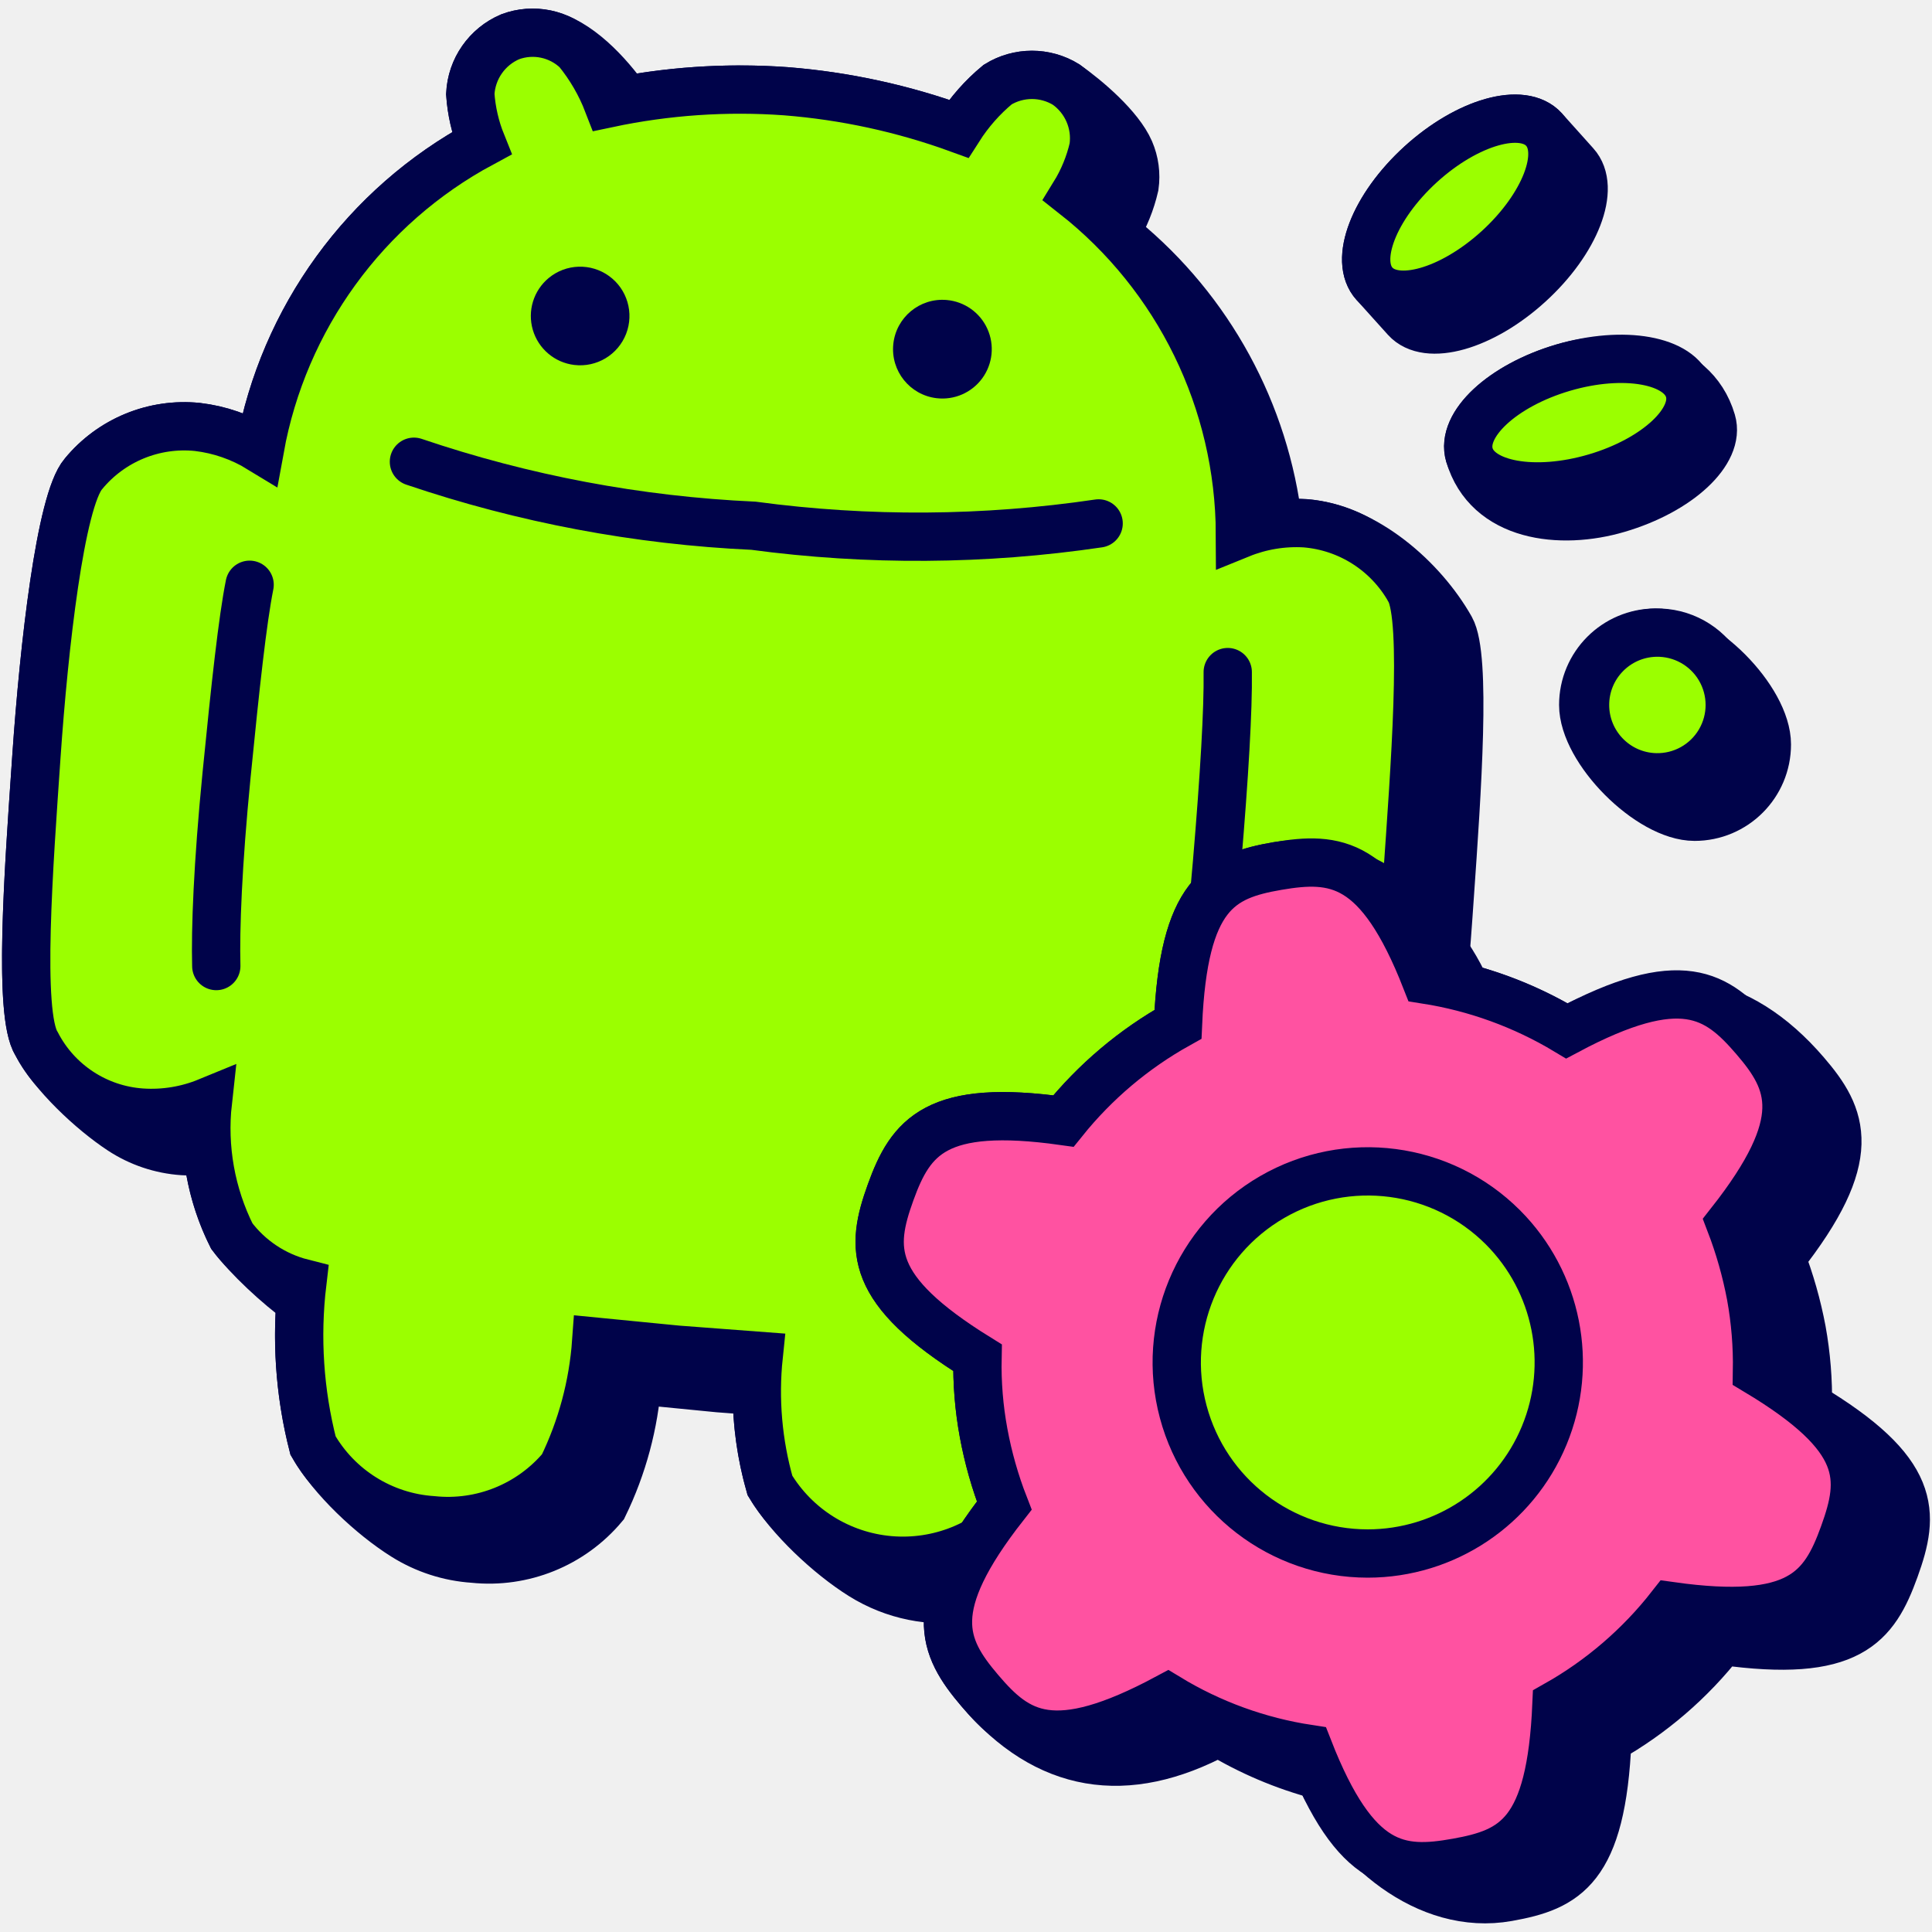
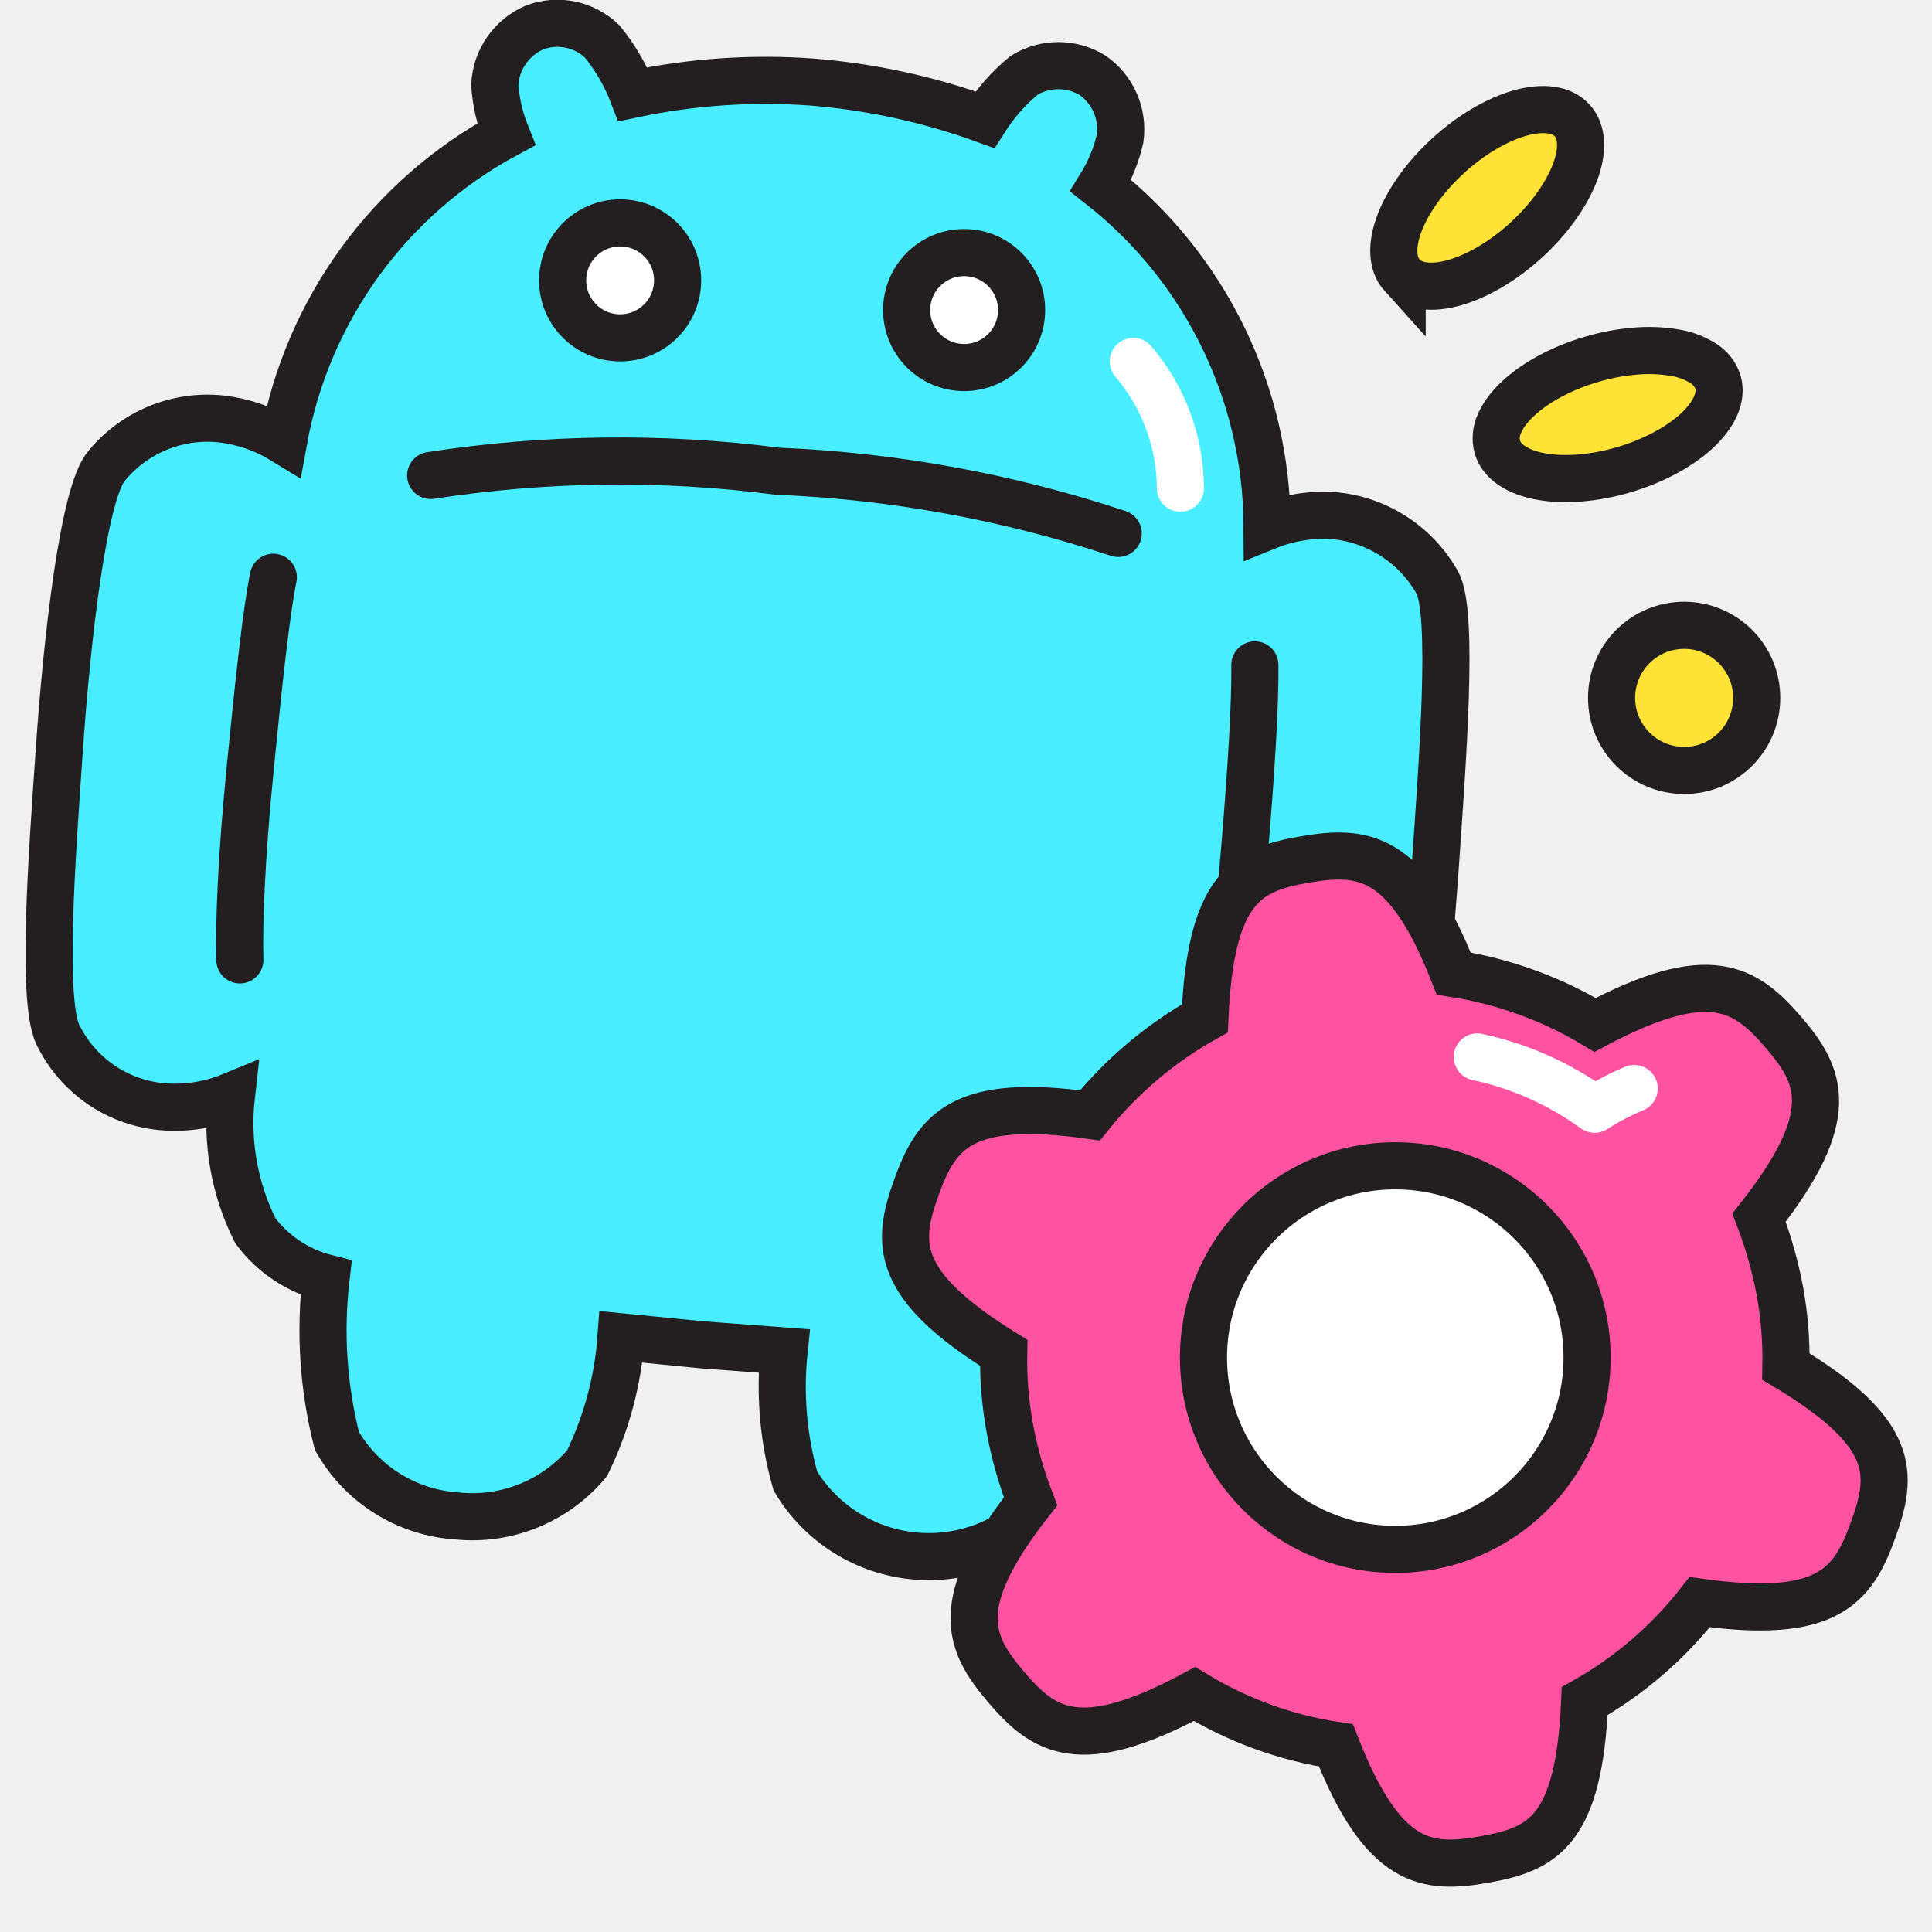
- <svg xmlns="http://www.w3.org/2000/svg" width="40" height="40" viewBox="0 0 40 40">
+ <svg xmlns="http://www.w3.org/2000/svg" width="41" height="41" viewBox="-0.5 0 41 41">
  <g fill="none">
-     <g clip-path="url(#SVGw9scfcdR)">
-       <path fill="#00034a" stroke="#00034a" stroke-miterlimit="10" d="M31.967 2.682c-.441-.484-1.584-.162-2.553.72c-.969.883-1.396 1.99-.955 2.475c.26.286.387.434.648.72c.44.485 1.584.162 2.552-.72c.969-.882 1.396-1.99.955-2.474c-.26-.287-.387-.435-.647-.721Zm.396 4.93c-1.257.37-2.126 1.18-1.94 1.809c.379 1.287 1.885 1.462 3.075 1.11c1.257-.37 2.126-1.179 1.94-1.807c-.383-1.3-1.955-1.442-3.075-1.112Z" stroke-width="1" />
-       <path fill="#00034a" stroke="#00034a" stroke-linecap="round" stroke-miterlimit="10" d="M34.276 13.098c-.826 0-1.497.67-1.497 1.498c0 .934 1.37 2.314 2.305 2.314c.827 0 1.497-.67 1.497-1.498c0-.934-1.37-2.314-2.305-2.314Z" stroke-width="1" />
-       <path fill="#00034a" stroke="#00034a" stroke-miterlimit="10" d="M15.668 28.801c0 .66.091 1.317.272 1.953c.408.68 1.225 1.444 1.9 1.867a3.21 3.21 0 0 0 4.124-.613a9.3 9.3 0 0 0 .797-3.276a2.65 2.65 0 0 0 1.604-.749c.58-.769.919-1.693.973-2.654a3.1 3.1 0 0 0 1.302.467a2.7 2.7 0 0 0 2.372-.973c.467-.554.817-3.587.973-5.833l.029-.416c.154-2.197.348-4.979.02-5.563c-.584-1.034-1.78-2.078-3.01-2.178a3 3 0 0 0-.56.018a8.98 8.98 0 0 0-3.223-5.906l-.136-.142c.178-.295.308-.615.385-.95a1.36 1.36 0 0 0-.098-.731c-.214-.493-.89-1.07-1.317-1.37a1.35 1.35 0 0 0-1.42 0c-.315.26-.587.57-.806.914a13.6 13.6 0 0 0-3.578-.777a13.2 13.2 0 0 0-3.3.177c-.383-.54-1.008-1.221-1.67-1.36a1.33 1.33 0 0 0-.737.055a1.36 1.36 0 0 0-.827 1.186c.024.35.103.695.234 1.02a9 9 0 0 0-4.59 6.32A3.2 3.2 0 0 0 4.09 8.84a2.7 2.7 0 0 0-2.363.972c-.476.554-.817 3.578-.972 5.834l-.02.297c-.155 2.22-.352 5.067.02 5.662c.33.637 1.15 1.402 1.753 1.798c.381.25.82.398 1.276.429q.256.017.51-.009c.057.613.227 1.213.505 1.768c.332.442.961 1.025 1.422 1.356c-.076 1 .011 2.007.26 2.98c.393.687 1.218 1.46 1.892 1.881c.431.27.922.429 1.43.463a3.09 3.09 0 0 0 2.692-1.09c.397-.815.635-1.7.7-2.605l1.682.165l.793.06z" stroke-width="1" />
-       <path fill="#9bff00" stroke="#00034a" stroke-miterlimit="10" d="M29.182 12.214a2.73 2.73 0 0 0-2.158-1.38a3.1 3.1 0 0 0-1.352.223a8.98 8.98 0 0 0-3.432-7.03c.185-.3.32-.628.399-.972a1.36 1.36 0 0 0-.564-1.303a1.35 1.35 0 0 0-1.42 0c-.315.26-.587.57-.806.914a13.6 13.6 0 0 0-3.578-.777a13.2 13.2 0 0 0-3.685.252a4 4 0 0 0-.632-1.089a1.33 1.33 0 0 0-1.39-.291a1.36 1.36 0 0 0-.827 1.186c.024.35.103.695.234 1.02a9 9 0 0 0-4.59 6.32A3.2 3.2 0 0 0 4.09 8.84a2.7 2.7 0 0 0-2.363.972c-.476.554-.817 3.578-.972 5.834s-.389 5.337 0 5.96a2.65 2.65 0 0 0 2.178 1.429c.468.031.937-.046 1.37-.224c-.106.955.066 1.92.496 2.78c.361.482.876.825 1.459.973a9.2 9.2 0 0 0 .223 3.364a3.08 3.08 0 0 0 2.47 1.546a3.09 3.09 0 0 0 2.693-1.09c.397-.815.635-1.7.7-2.605l1.682.165l1.682.127a7.1 7.1 0 0 0 .233 2.683a3.208 3.208 0 0 0 5.173.457a9.3 9.3 0 0 0 .797-3.276a2.65 2.65 0 0 0 1.604-.749a4.86 4.86 0 0 0 .972-2.654c.394.252.839.411 1.303.466a2.7 2.7 0 0 0 2.372-.972c.467-.554.817-3.587.972-5.833s.399-5.357.049-5.98z" stroke-width="1" />
-       <path stroke="#00034a" stroke-linecap="round" stroke-miterlimit="10" d="M22.746 10.837a25.6 25.6 0 0 1-7.145.048A25.5 25.5 0 0 1 8.57 9.56m-3.402 2.547c-.146.729-.292 2.07-.477 3.937c-.184 1.867-.233 3.19-.213 3.957m20.252 1.76c.145-.749.31-2.061.466-3.889c.155-1.828.233-3.189.223-3.957" stroke-width="1" />
-       <path fill="#00034a" stroke="#00034a" stroke-miterlimit="10" d="M27.322 36.756c.664 1.46 2.216 2.824 3.895 2.523c1.196-.214 1.945-.583 2.062-3.267a8 8 0 0 0 2.372-2.041c2.644.37 3.16-.33 3.578-1.488s.486-2.003-1.799-3.373a8 8 0 0 0-.126-1.566a8.7 8.7 0 0 0-.428-1.507c1.653-2.1 1.283-2.916.505-3.82c-1.385-1.61-3.023-1.897-4.942-.874a8 8 0 0 0-2.093-.886c-.666-1.461-2.217-2.813-3.896-2.527c-1.196.204-1.944.584-2.061 3.277a8.1 8.1 0 0 0-2.372 2.003c-2.635-.37-3.16.32-3.578 1.477s-.477 2.013 1.799 3.423a7.7 7.7 0 0 0 .126 1.555q.143.774.428 1.507c-1.653 2.11-1.284 2.917-.506 3.83c1.38 1.622 3.027 1.893 4.942.864a8 8 0 0 0 2.094.89Z" stroke-width="1" />
-       <path fill="#ff52a1" stroke="#00034a" stroke-miterlimit="10" d="M36.377 28.392a8 8 0 0 0-.127-1.566a8.7 8.7 0 0 0-.428-1.507c1.653-2.1 1.284-2.916.506-3.82c-.778-.905-1.517-1.42-3.889-.156a8.1 8.1 0 0 0-2.917-1.06c-.972-2.479-1.876-2.557-3.072-2.353c-1.196.205-1.944.584-2.061 3.277a8.1 8.1 0 0 0-2.372 2.003c-2.635-.37-3.16.32-3.578 1.477s-.477 2.013 1.799 3.423a7.7 7.7 0 0 0 .126 1.555c.095.515.238 1.02.428 1.507c-1.653 2.11-1.284 2.917-.506 3.83c.778.915 1.517 1.42 3.889.147a7.9 7.9 0 0 0 2.917 1.06c.972 2.488 1.876 2.566 3.072 2.352s1.944-.583 2.061-3.267a8 8 0 0 0 2.372-2.041c2.645.37 3.16-.33 3.578-1.488s.486-2.003-1.798-3.373Z" stroke-width="1" />
-       <path fill="#9bff00" stroke="#00034a" stroke-miterlimit="10" d="M28.317 32.164a3.958 3.958 0 0 0 2.798-6.755a3.956 3.956 0 1 0-2.798 6.755Zm4.716-22.276c1.257-.37 2.126-1.18 1.94-1.808s-1.354-.838-2.61-.468c-1.257.37-2.126 1.18-1.94 1.809c.185.628 1.354.837 2.61.467Zm-2.021-4.732c.968-.882 1.396-1.99.955-2.474s-1.584-.162-2.553.72c-.969.883-1.396 1.99-.955 2.475c.441.484 1.584.161 2.553-.721Z" stroke-width="1" />
-       <path fill="#9bff00" stroke="#00034a" stroke-linecap="round" stroke-miterlimit="10" d="M34.276 16.093a1.498 1.498 0 1 0 0-2.995a1.498 1.498 0 0 0 0 2.995Z" stroke-width="1" />
-       <path fill="#00034a" d="M11.89 7.556a1.021 1.021 0 1 0-.53-1.8a1.021 1.021 0 0 0 .529 1.8zm7.5.688a1.022 1.022 0 1 0 .209-2.033a1.022 1.022 0 0 0-.209 2.033" />
-     </g>
-     <defs>
-       <clipPath id="SVGw9scfcdR">
-         <path fill="#ff52a1" d="M0 0h40v40H0z" />
-       </clipPath>
-     </defs>
+     <path fill="#48eeff" stroke="#231f20" stroke-miterlimit="10" d="M30 12.36a2.81 2.81 0 0 0-2.22-1.42a3.2 3.2 0 0 0-1.39.23a9.24 9.24 0 0 0-3.53-7.23a3.3 3.3 0 0 0 .41-1a1.4 1.4 0 0 0-.58-1.34a1.39 1.39 0 0 0-1.46 0a4 4 0 0 0-.83.94a14 14 0 0 0-3.68-.8a13.6 13.6 0 0 0-3.79.26a4.1 4.1 0 0 0-.65-1.12a1.37 1.37 0 0 0-1.43-.3A1.4 1.4 0 0 0 10 1.8c.024.36.105.715.24 1.05a9.26 9.26 0 0 0-4.72 6.5a3.25 3.25 0 0 0-1.33-.46a2.77 2.77 0 0 0-2.43 1c-.49.57-.84 3.68-1 6s-.4 5.49 0 6.13A2.73 2.73 0 0 0 3 23.49a3.15 3.15 0 0 0 1.41-.23a5.1 5.1 0 0 0 .51 2.86c.371.495.9.848 1.5 1a9.5 9.5 0 0 0 .23 3.46a3.17 3.17 0 0 0 2.54 1.59a3.18 3.18 0 0 0 2.77-1.12a7.3 7.3 0 0 0 .72-2.68l1.73.17l1.73.13a7.3 7.3 0 0 0 .24 2.76a3.3 3.3 0 0 0 5.32.47a9.5 9.5 0 0 0 .82-3.37a2.73 2.73 0 0 0 1.65-.77a5 5 0 0 0 1-2.73a3.2 3.2 0 0 0 1.34.48a2.78 2.78 0 0 0 2.44-1c.48-.57.84-3.69 1-6s.41-5.51.05-6.15Z" stroke-width="1" />
+     <path stroke="#231f20" stroke-linecap="round" stroke-miterlimit="10" d="M23.23 11.32A26.4 26.4 0 0 0 16 10a26.2 26.2 0 0 0-7.36.09M5.3 12.25c-.15.75-.3 2.13-.49 4.05s-.24 3.28-.22 4.07m20.83 1.81c.15-.77.32-2.12.48-4s.24-3.28.23-4.07" stroke-width="1" />
+     <path fill="#fff" stroke="#231f20" stroke-linecap="round" stroke-miterlimit="10" d="M11.44 5.95a1.22 1.22 0 1 0 2.44 0a1.22 1.22 0 0 0-2.44 0Zm7.3.63a1.22 1.22 0 1 0 2.44 0a1.22 1.22 0 0 0-2.44 0Z" stroke-width="1" />
+     <path stroke="#fff" stroke-linecap="round" stroke-miterlimit="10" d="M23.55 7.67a4.17 4.17 0 0 1 1 2.69" stroke-width="1" />
+     <path fill="#ff52a1" stroke="#231f20" stroke-miterlimit="10" d="M37.4 29a8 8 0 0 0-.13-1.61a9 9 0 0 0-.44-1.55c1.7-2.16 1.32-3 .52-3.93s-1.56-1.46-4-.16a8.3 8.3 0 0 0-3-1.09c-1-2.55-1.93-2.63-3.16-2.42s-2 .6-2.12 3.37a8.4 8.4 0 0 0-2.44 2.06c-2.71-.38-3.25.33-3.68 1.52s-.49 2.07 1.85 3.52a8 8 0 0 0 .13 1.6q.147.796.44 1.55c-1.7 2.17-1.32 3-.52 3.94s1.56 1.46 4 .15a8.1 8.1 0 0 0 3 1.09c1 2.56 1.93 2.64 3.16 2.42s2-.6 2.12-3.36a8.2 8.2 0 0 0 2.44-2.1c2.72.38 3.25-.34 3.68-1.53s.5-2.06-1.85-3.47Z" stroke-width="1" />
+     <path fill="#fff" stroke="#231f20" stroke-miterlimit="10" d="M25.04 28.81a4.07 4.07 0 1 0 8.14 0a4.07 4.07 0 0 0-8.14 0Z" stroke-width="1" />
+     <path stroke="#fff" stroke-linecap="round" stroke-linejoin="round" d="M30.85 22.43a6.6 6.6 0 0 1 2.49 1.11q.401-.257.84-.44" stroke-width="1" />
+     <path fill="#ffe236" stroke="#231f20" stroke-miterlimit="10" d="M31.276 9.487c.091.31.426.536.93.626c.503.09 1.134.038 1.755-.145s1.18-.482 1.554-.83c.374-.35.533-.72.442-1.03a.73.73 0 0 0-.31-.396a1.6 1.6 0 0 0-.62-.23a3.3 3.3 0 0 0-.834-.03a4.6 4.6 0 0 0-.922.175c-.307.09-.602.21-.869.353s-.5.305-.685.478c-.185.172-.32.352-.395.529a.73.73 0 0 0-.046.5Zm-2.02-3.645c.218.24.617.296 1.11.157c.492-.14 1.037-.462 1.516-.898c.478-.436.85-.949 1.035-1.426s.165-.88-.053-1.119c-.218-.24-.617-.295-1.11-.156c-.492.139-1.037.462-1.515.897c-.479.436-.85.949-1.035 1.426c-.184.478-.165.88.052 1.12Z" stroke-width="1" />
+     <path fill="#ffe236" stroke="#231f20" stroke-linecap="round" stroke-miterlimit="10" d="M33.7 14.81a1.54 1.54 0 1 0 3.08 0a1.54 1.54 0 0 0-3.08 0Z" stroke-width="1" />
  </g>
</svg>
